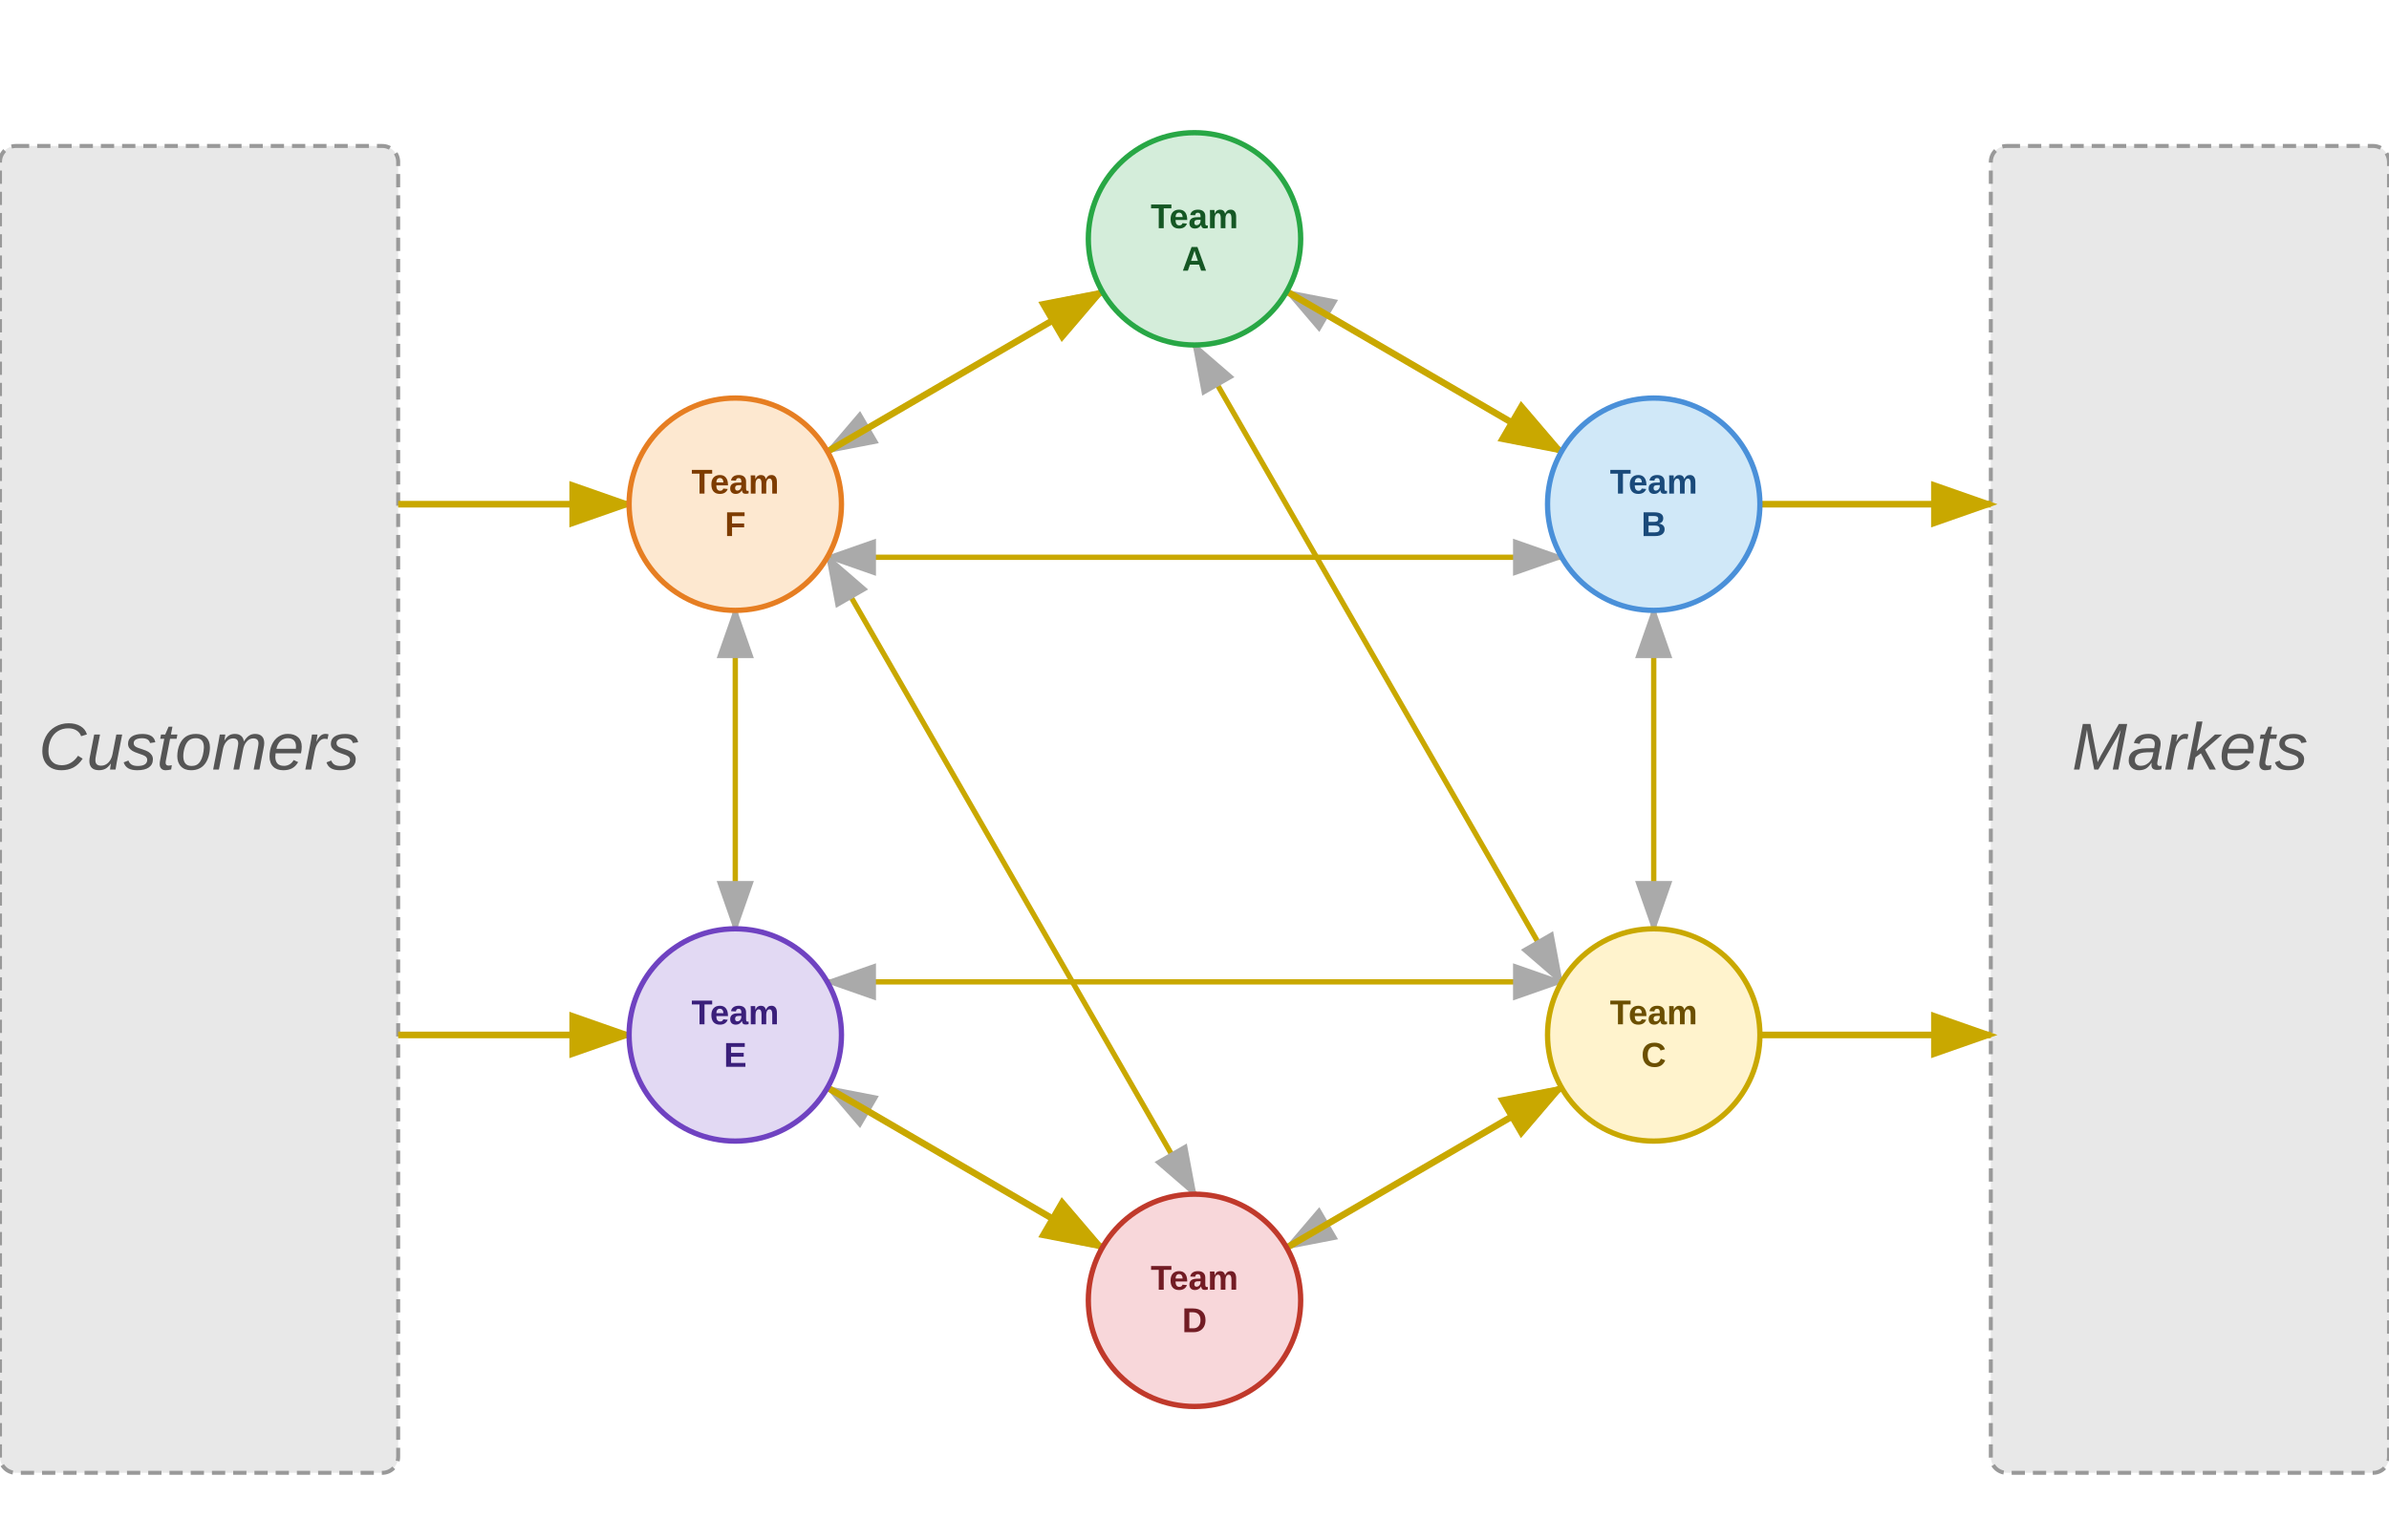
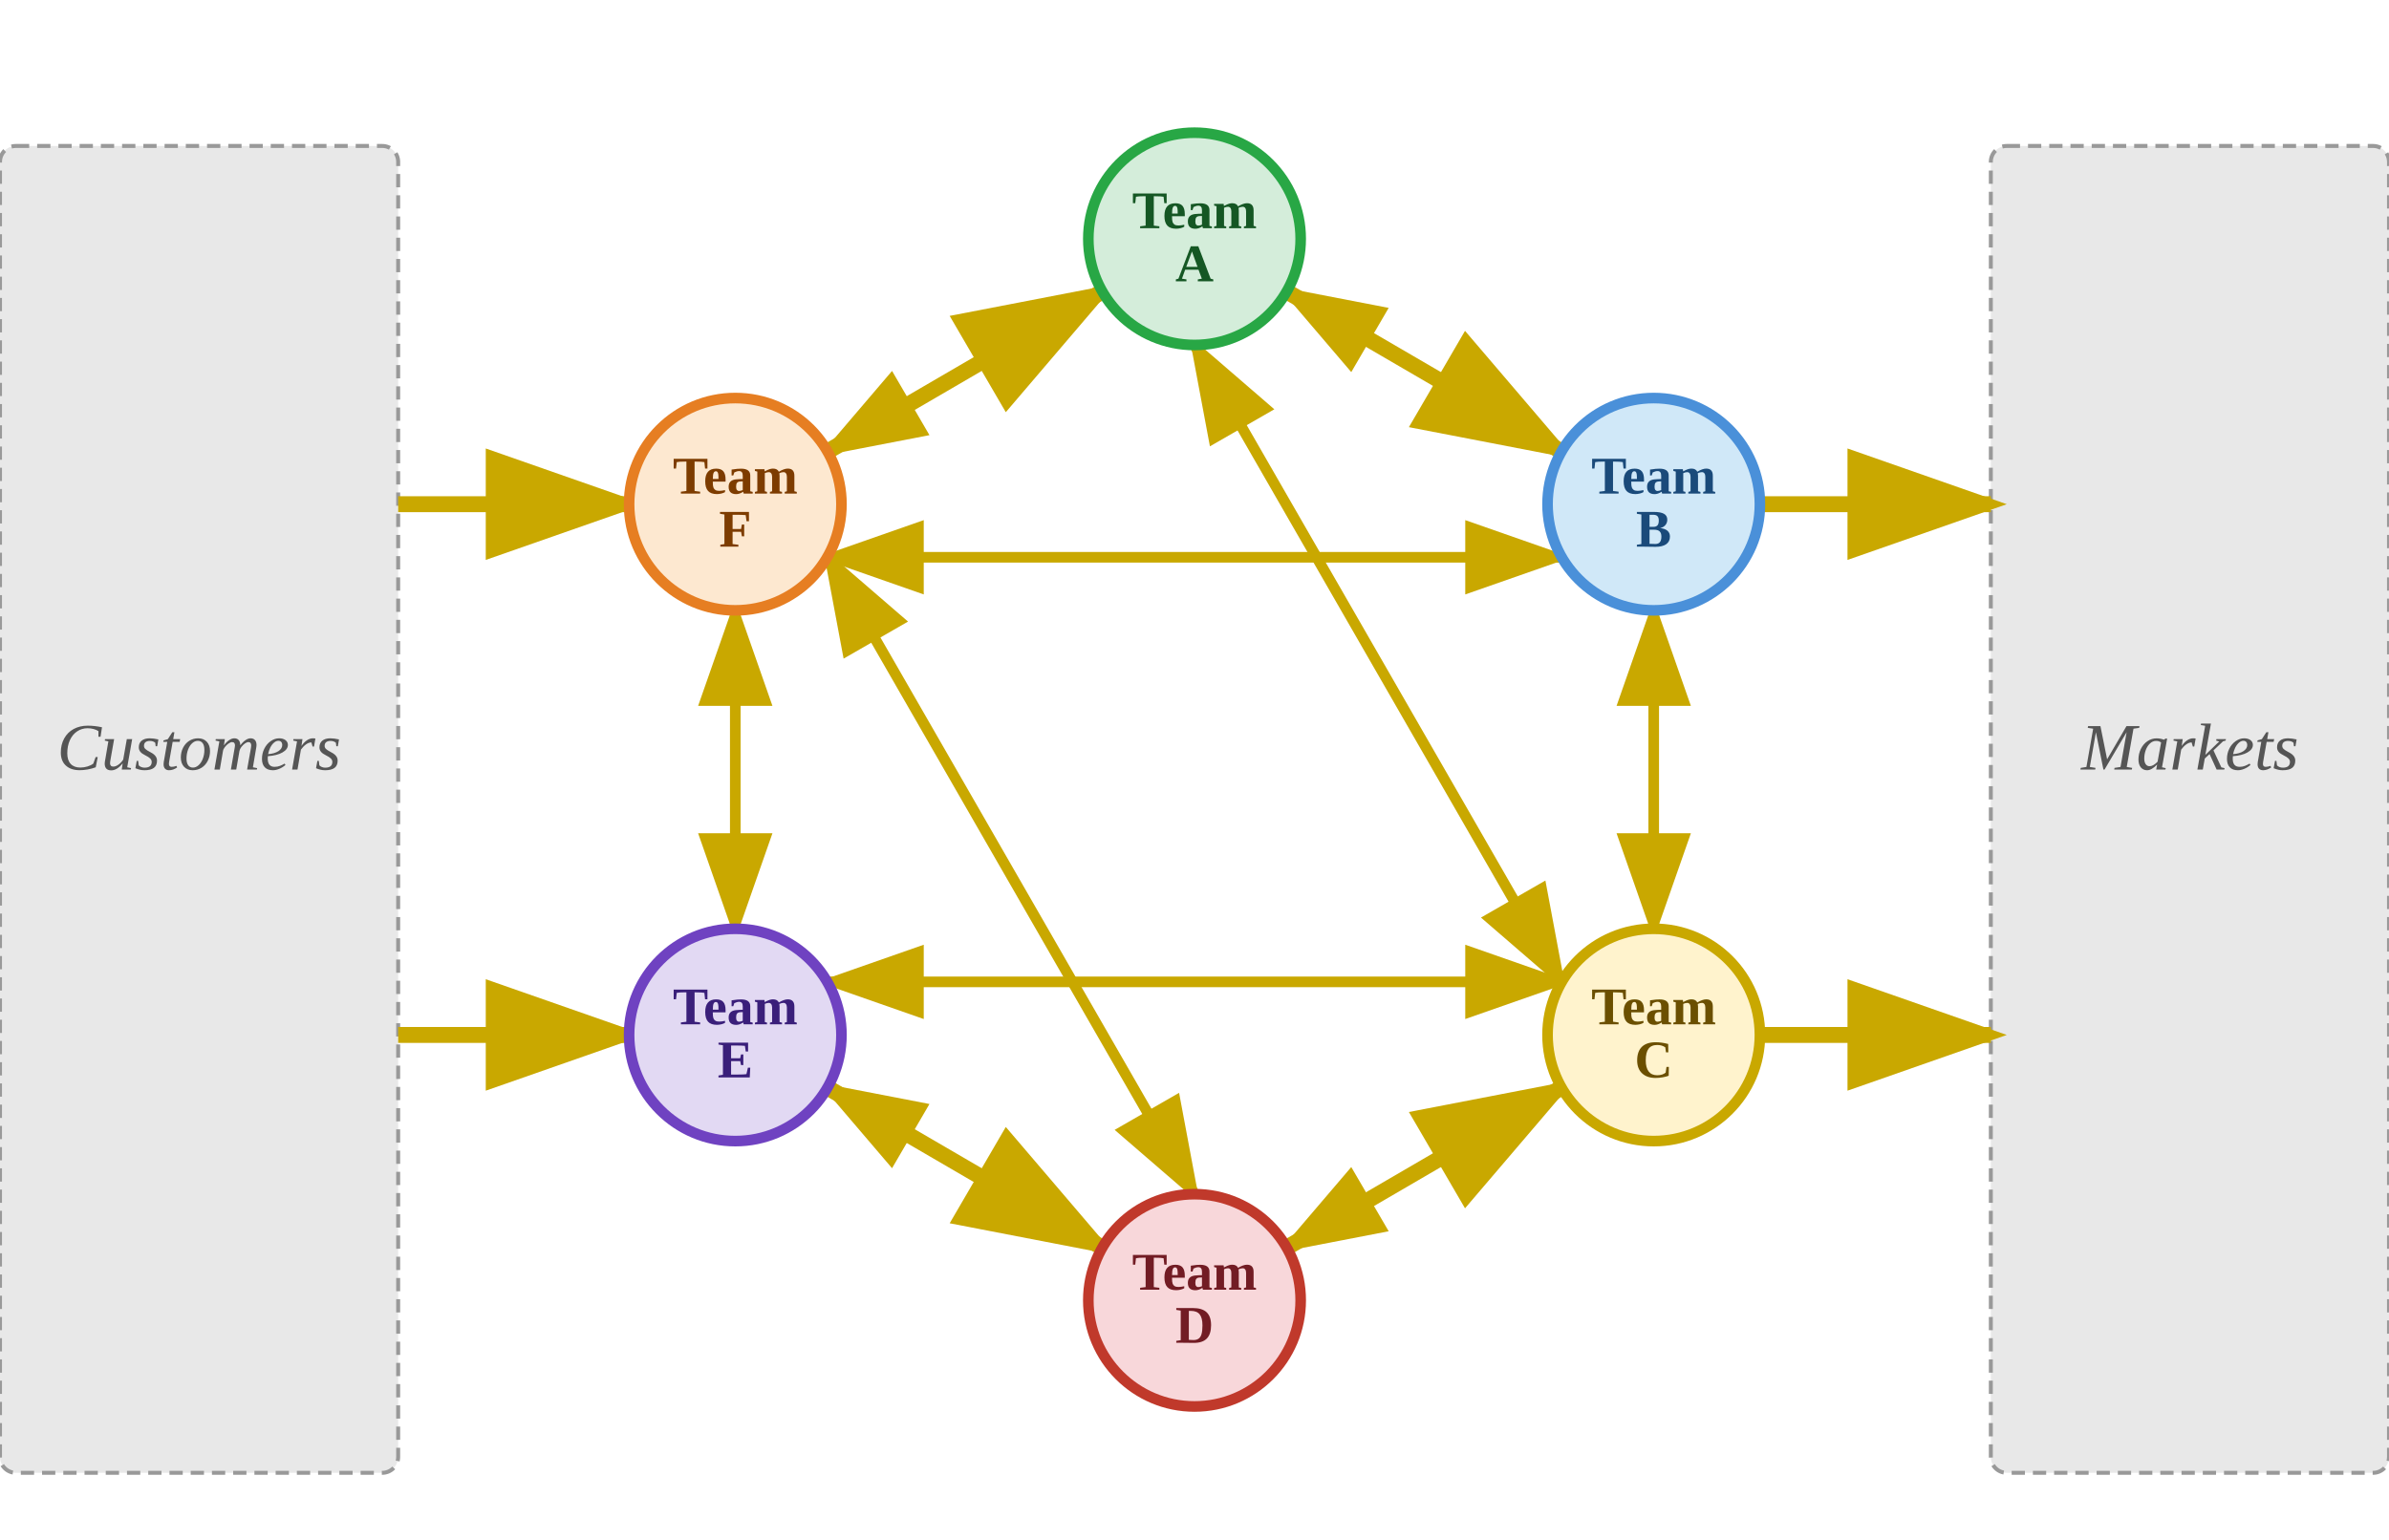
<svg xmlns="http://www.w3.org/2000/svg" viewBox="0 0 900 580">
  <defs>
    <marker id="infoEnd" markerWidth="10" markerHeight="7" refX="9" refY="3.5" orient="auto">
-       <polygon points="0 0, 10 3.5, 0 7" fill="#aaa" />
+       <polygon points="0 0, 10 3.5, 0 7" fill="#c9a800" />
    </marker>
    <marker id="infoStart" markerWidth="10" markerHeight="7" refX="1" refY="3.5" orient="auto">
-       <polygon points="10 0, 0 3.5, 10 7" fill="#aaa" />
+       <polygon points="10 0, 0 3.5, 10 7" fill="#c9a800" />
    </marker>
    <marker id="moneyArrow" markerWidth="10" markerHeight="7" refX="9" refY="3.5" orient="auto">
      <polygon points="0 0, 10 3.5, 0 7" fill="#c9a800" />
    </marker>
  </defs>
  <rect x="0" y="55" width="150" height="500" rx="6" fill="#e8e8e8" stroke="#999" stroke-width="1.5" stroke-dasharray="5,3" />
-   <text x="75" y="290" text-anchor="middle" font-family="Arial" font-size="25" fill="#555" font-style="italic">Customers</text>
+   <text x="75" y="290" text-anchor="middle" font-size="25" fill="#555" font-style="italic">Customers</text>
  <rect x="750" y="55" width="150" height="500" rx="6" fill="#e8e8e8" stroke="#999" stroke-width="1.5" stroke-dasharray="5,3" />
-   <text x="825" y="290" text-anchor="middle" font-family="Arial" font-size="25" fill="#555" font-style="italic">Markets</text>
-   <line x1="485" y1="110" x2="588" y2="170" stroke="#c9a800" stroke-width="2" marker-end="url(#infoEnd)" marker-start="url(#infoStart)" />
-   <line x1="623" y1="230" x2="623" y2="350" stroke="#c9a800" stroke-width="2" marker-end="url(#infoEnd)" marker-start="url(#infoStart)" />
-   <line x1="588" y1="410" x2="485" y2="470" stroke="#c9a800" stroke-width="2" marker-end="url(#infoEnd)" marker-start="url(#infoStart)" />
-   <line x1="415" y1="470" x2="312" y2="410" stroke="#c9a800" stroke-width="2" marker-end="url(#infoEnd)" marker-start="url(#infoStart)" />
-   <line x1="277" y1="350" x2="277" y2="230" stroke="#c9a800" stroke-width="2" marker-end="url(#infoEnd)" marker-start="url(#infoStart)" />
-   <line x1="312" y1="170" x2="415" y2="110" stroke="#c9a800" stroke-width="2" marker-end="url(#infoEnd)" marker-start="url(#infoStart)" />
-   <line x1="450" y1="130" x2="588" y2="370" stroke="#c9a800" stroke-width="2" marker-end="url(#infoEnd)" marker-start="url(#infoStart)" />
-   <line x1="588" y1="210" x2="312" y2="210" stroke="#c9a800" stroke-width="2" marker-end="url(#infoEnd)" marker-start="url(#infoStart)" />
-   <line x1="450" y1="450" x2="312" y2="210" stroke="#c9a800" stroke-width="2" marker-end="url(#infoEnd)" marker-start="url(#infoStart)" />
-   <line x1="588" y1="370" x2="312" y2="370" stroke="#c9a800" stroke-width="2" marker-end="url(#infoEnd)" marker-start="url(#infoStart)" />
-   <line x1="150" y1="190" x2="237" y2="190" stroke="#c9a800" stroke-width="2.5" marker-end="url(#moneyArrow)" />
-   <line x1="150" y1="390" x2="237" y2="390" stroke="#c9a800" stroke-width="2.5" marker-end="url(#moneyArrow)" />
-   <line x1="312" y1="170" x2="415" y2="110" stroke="#c9a800" stroke-width="2.5" marker-end="url(#moneyArrow)" />
-   <line x1="485" y1="110" x2="588" y2="170" stroke="#c9a800" stroke-width="2.5" marker-end="url(#moneyArrow)" />
-   <line x1="312" y1="410" x2="415" y2="470" stroke="#c9a800" stroke-width="2.5" marker-end="url(#moneyArrow)" />
-   <line x1="485" y1="470" x2="588" y2="410" stroke="#c9a800" stroke-width="2.5" marker-end="url(#moneyArrow)" />
-   <line x1="663" y1="190" x2="750" y2="190" stroke="#c9a800" stroke-width="2.5" marker-end="url(#moneyArrow)" />
-   <line x1="663" y1="390" x2="750" y2="390" stroke="#c9a800" stroke-width="2.5" marker-end="url(#moneyArrow)" />
-   <circle cx="450" cy="90" r="40" fill="#d4edda" stroke="#28a745" stroke-width="2" />
-   <text x="450" y="86" text-anchor="middle" font-family="Arial" font-size="13" font-weight="bold" fill="#155724">Team</text>
-   <text x="450" y="102" text-anchor="middle" font-family="Arial" font-size="13" font-weight="bold" fill="#155724">A</text>
-   <circle cx="623" cy="190" r="40" fill="#d0e8f8" stroke="#4a90d9" stroke-width="2" />
-   <text x="623" y="186" text-anchor="middle" font-family="Arial" font-size="13" font-weight="bold" fill="#1a4a7a">Team</text>
-   <text x="623" y="202" text-anchor="middle" font-family="Arial" font-size="13" font-weight="bold" fill="#1a4a7a">B</text>
-   <circle cx="623" cy="390" r="40" fill="#fff3cd" stroke="#c9a800" stroke-width="2" />
-   <text x="623" y="386" text-anchor="middle" font-family="Arial" font-size="13" font-weight="bold" fill="#6b4f00">Team</text>
-   <text x="623" y="402" text-anchor="middle" font-family="Arial" font-size="13" font-weight="bold" fill="#6b4f00">C</text>
-   <circle cx="450" cy="490" r="40" fill="#f8d7da" stroke="#c0392b" stroke-width="2" />
-   <text x="450" y="486" text-anchor="middle" font-family="Arial" font-size="13" font-weight="bold" fill="#721c24">Team</text>
-   <text x="450" y="502" text-anchor="middle" font-family="Arial" font-size="13" font-weight="bold" fill="#721c24">D</text>
-   <circle cx="277" cy="390" r="40" fill="#e2d9f3" stroke="#6f42c1" stroke-width="2" />
-   <text x="277" y="386" text-anchor="middle" font-family="Arial" font-size="13" font-weight="bold" fill="#3a1f7a">Team</text>
-   <text x="277" y="402" text-anchor="middle" font-family="Arial" font-size="13" font-weight="bold" fill="#3a1f7a">E</text>
-   <circle cx="277" cy="190" r="40" fill="#fde8d0" stroke="#e67e22" stroke-width="2" />
-   <text x="277" y="186" text-anchor="middle" font-family="Arial" font-size="13" font-weight="bold" fill="#7d3c00">Team</text>
-   <text x="277" y="202" text-anchor="middle" font-family="Arial" font-size="13" font-weight="bold" fill="#7d3c00">F</text>
+   <text x="825" y="290" text-anchor="middle" font-size="25" fill="#555" font-style="italic">Markets</text>
+   <line x1="485" y1="110" x2="588" y2="170" stroke="#c9a800" stroke-width="4" marker-end="url(#infoEnd)" marker-start="url(#infoStart)" />
+   <line x1="623" y1="230" x2="623" y2="350" stroke="#c9a800" stroke-width="4" marker-end="url(#infoEnd)" marker-start="url(#infoStart)" />
+   <line x1="588" y1="410" x2="485" y2="470" stroke="#c9a800" stroke-width="4" marker-end="url(#infoEnd)" marker-start="url(#infoStart)" />
+   <line x1="415" y1="470" x2="312" y2="410" stroke="#c9a800" stroke-width="4" marker-end="url(#infoEnd)" marker-start="url(#infoStart)" />
+   <line x1="277" y1="350" x2="277" y2="230" stroke="#c9a800" stroke-width="4" marker-end="url(#infoEnd)" marker-start="url(#infoStart)" />
+   <line x1="312" y1="170" x2="415" y2="110" stroke="#c9a800" stroke-width="4" marker-end="url(#infoEnd)" marker-start="url(#infoStart)" />
+   <line x1="450" y1="130" x2="588" y2="370" stroke="#c9a800" stroke-width="4" marker-end="url(#infoEnd)" marker-start="url(#infoStart)" />
+   <line x1="588" y1="210" x2="312" y2="210" stroke="#c9a800" stroke-width="4" marker-end="url(#infoEnd)" marker-start="url(#infoStart)" />
+   <line x1="450" y1="450" x2="312" y2="210" stroke="#c9a800" stroke-width="4" marker-end="url(#infoEnd)" marker-start="url(#infoStart)" />
+   <line x1="588" y1="370" x2="312" y2="370" stroke="#c9a800" stroke-width="4" marker-end="url(#infoEnd)" marker-start="url(#infoStart)" />
+   <line x1="150" y1="190" x2="237" y2="190" stroke="#c9a800" stroke-width="6" marker-end="url(#moneyArrow)" />
+   <line x1="150" y1="390" x2="237" y2="390" stroke="#c9a800" stroke-width="6" marker-end="url(#moneyArrow)" />
+   <line x1="312" y1="170" x2="415" y2="110" stroke="#c9a800" stroke-width="6" marker-end="url(#moneyArrow)" />
+   <line x1="485" y1="110" x2="588" y2="170" stroke="#c9a800" stroke-width="6" marker-end="url(#moneyArrow)" />
+   <line x1="312" y1="410" x2="415" y2="470" stroke="#c9a800" stroke-width="6" marker-end="url(#moneyArrow)" />
+   <line x1="485" y1="470" x2="588" y2="410" stroke="#c9a800" stroke-width="6" marker-end="url(#moneyArrow)" />
+   <line x1="663" y1="190" x2="750" y2="190" stroke="#c9a800" stroke-width="6" marker-end="url(#moneyArrow)" />
+   <line x1="663" y1="390" x2="750" y2="390" stroke="#c9a800" stroke-width="6" marker-end="url(#moneyArrow)" />
+   <circle cx="450" cy="90" r="40" fill="#d4edda" stroke="#28a745" stroke-width="4" />
+   <text x="450" y="86" text-anchor="middle" font-size="20" font-weight="bold" fill="#155724">Team</text>
+   <text x="450" y="106" text-anchor="middle" font-size="20" font-weight="bold" fill="#155724">A</text>
+   <circle cx="623" cy="190" r="40" fill="#d0e8f8" stroke="#4a90d9" stroke-width="4" />
+   <text x="623" y="186" text-anchor="middle" font-size="20" font-weight="bold" fill="#1a4a7a">Team</text>
+   <text x="623" y="206" text-anchor="middle" font-size="20" font-weight="bold" fill="#1a4a7a">B</text>
+   <circle cx="623" cy="390" r="40" fill="#fff3cd" stroke="#c9a800" stroke-width="4" />
+   <text x="623" y="386" text-anchor="middle" font-size="20" font-weight="bold" fill="#6b4f00">Team</text>
+   <text x="623" y="406" text-anchor="middle" font-size="20" font-weight="bold" fill="#6b4f00">C</text>
+   <circle cx="450" cy="490" r="40" fill="#f8d7da" stroke="#c0392b" stroke-width="4" />
+   <text x="450" y="486" text-anchor="middle" font-size="20" font-weight="bold" fill="#721c24">Team</text>
+   <text x="450" y="506" text-anchor="middle" font-size="20" font-weight="bold" fill="#721c24">D</text>
+   <circle cx="277" cy="390" r="40" fill="#e2d9f3" stroke="#6f42c1" stroke-width="4" />
+   <text x="277" y="386" text-anchor="middle" font-size="20" font-weight="bold" fill="#3a1f7a">Team</text>
+   <text x="277" y="406" text-anchor="middle" font-size="20" font-weight="bold" fill="#3a1f7a">E</text>
+   <circle cx="277" cy="190" r="40" fill="#fde8d0" stroke="#e67e22" stroke-width="4" />
+   <text x="277" y="186" text-anchor="middle" font-size="20" font-weight="bold" fill="#7d3c00">Team</text>
+   <text x="277" y="206" text-anchor="middle" font-size="20" font-weight="bold" fill="#7d3c00">F</text>
</svg>
